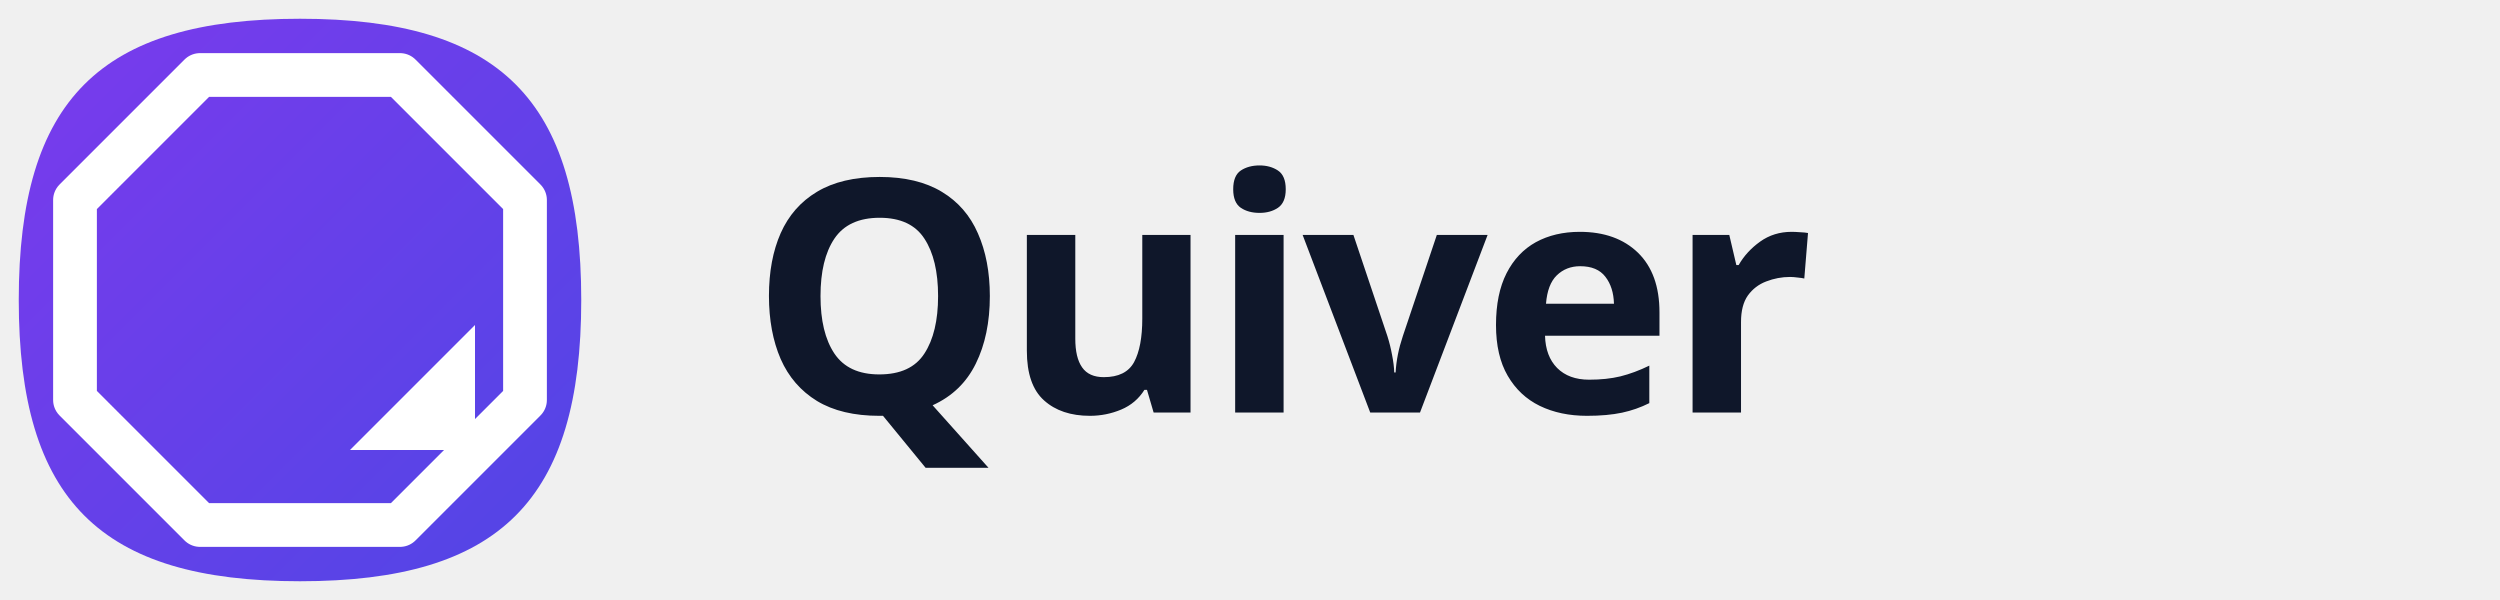
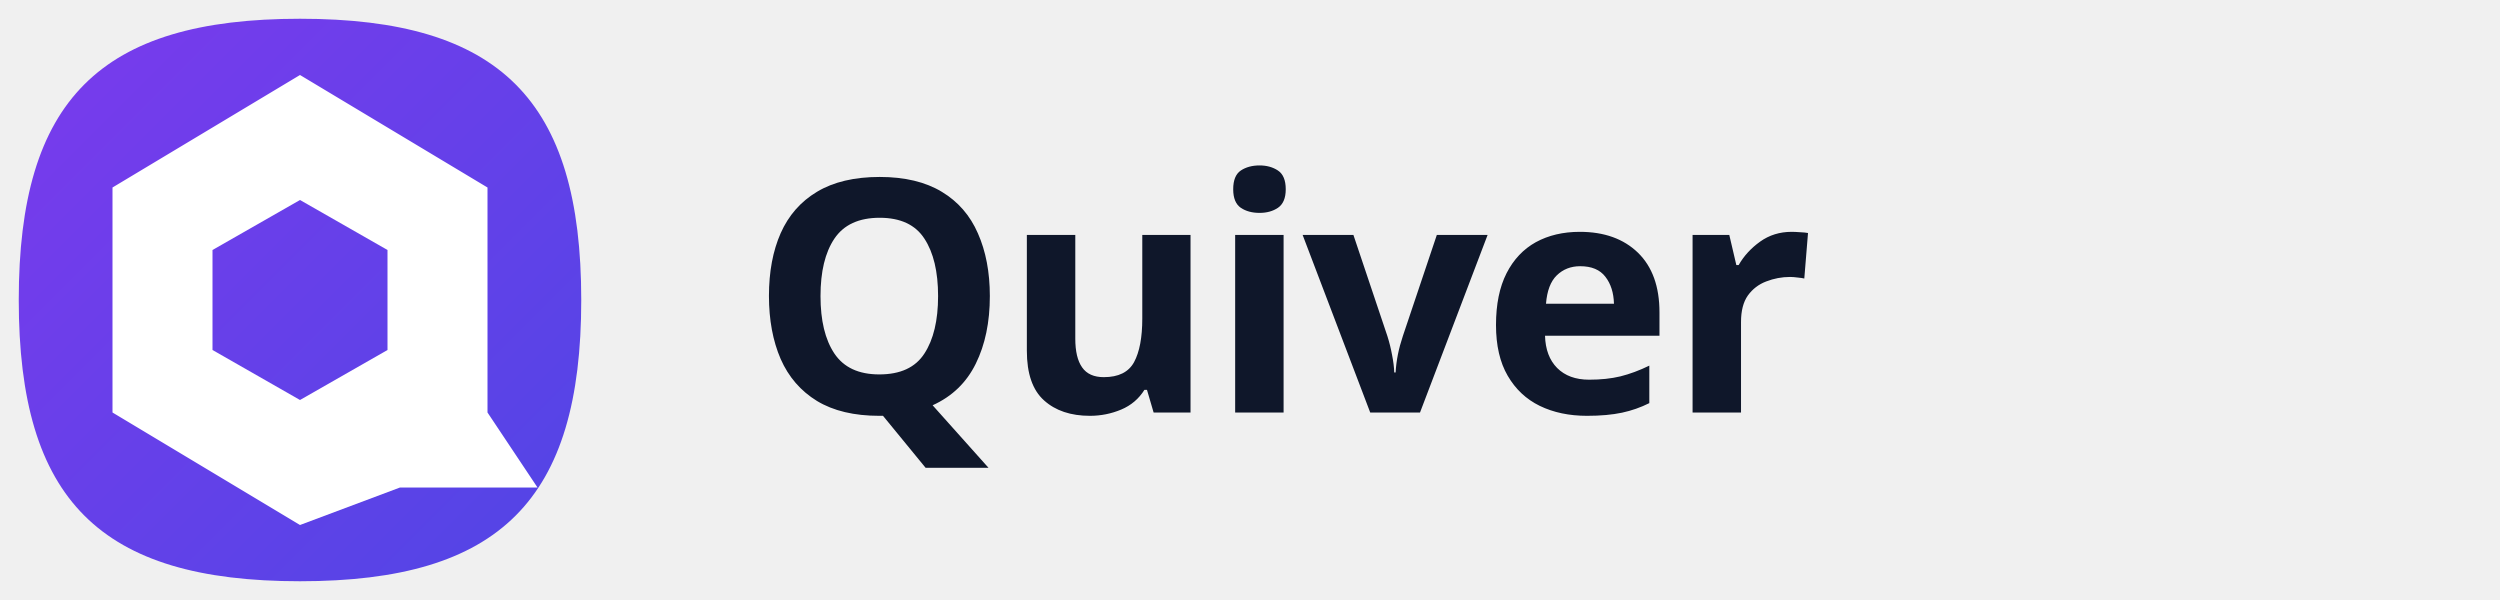
<svg xmlns="http://www.w3.org/2000/svg" viewBox="0 0 200 48" fill="none" aria-label="Quiver">
  <defs>
    <linearGradient id="quiver-grad-l" x1="0" y1="0" x2="48" y2="48" gradientUnits="userSpaceOnUse">
      <stop offset="0%" stop-color="#7C3AED" />
      <stop offset="100%" stop-color="#4F46E5" />
    </linearGradient>
  </defs>
  <g>
    <path d="M 24 1.5 C 8 1.5 1.5 8 1.5 24 C 1.5 40 8 46.5 24 46.5 C 40 46.5 46.5 40 46.5 24 C 46.5 8 40 1.5 24 1.5 Z" fill="url(#quiver-grad-l)" />
-     <path d="M 16 6 L 32 6 L 42 16 L 42 32 L 32 42 L 16 42 L 6 32 L 6 16 Z" stroke="white" stroke-width="3.5" fill="none" stroke-linejoin="round" />
-     <path d="M 28 36 L 38 36 L 38 26 Z" fill="white" />
+     <path d="M 24 6 L 39 15 L 39 33 L 43 39 L 32 39 L 24 42 L 9 33 L 9 15 Z M 24 16 L 31 20 L 31 28 L 24 32 L 17 28 L 17 20 Z" fill="white" fill-rule="evenodd" />
  </g>
  <text x="60" y="33" font-family="Sora, system-ui, sans-serif" font-size="26" font-weight="700" fill="#0F172A" letter-spacing="-0.5">Quiver</text>
</svg>
